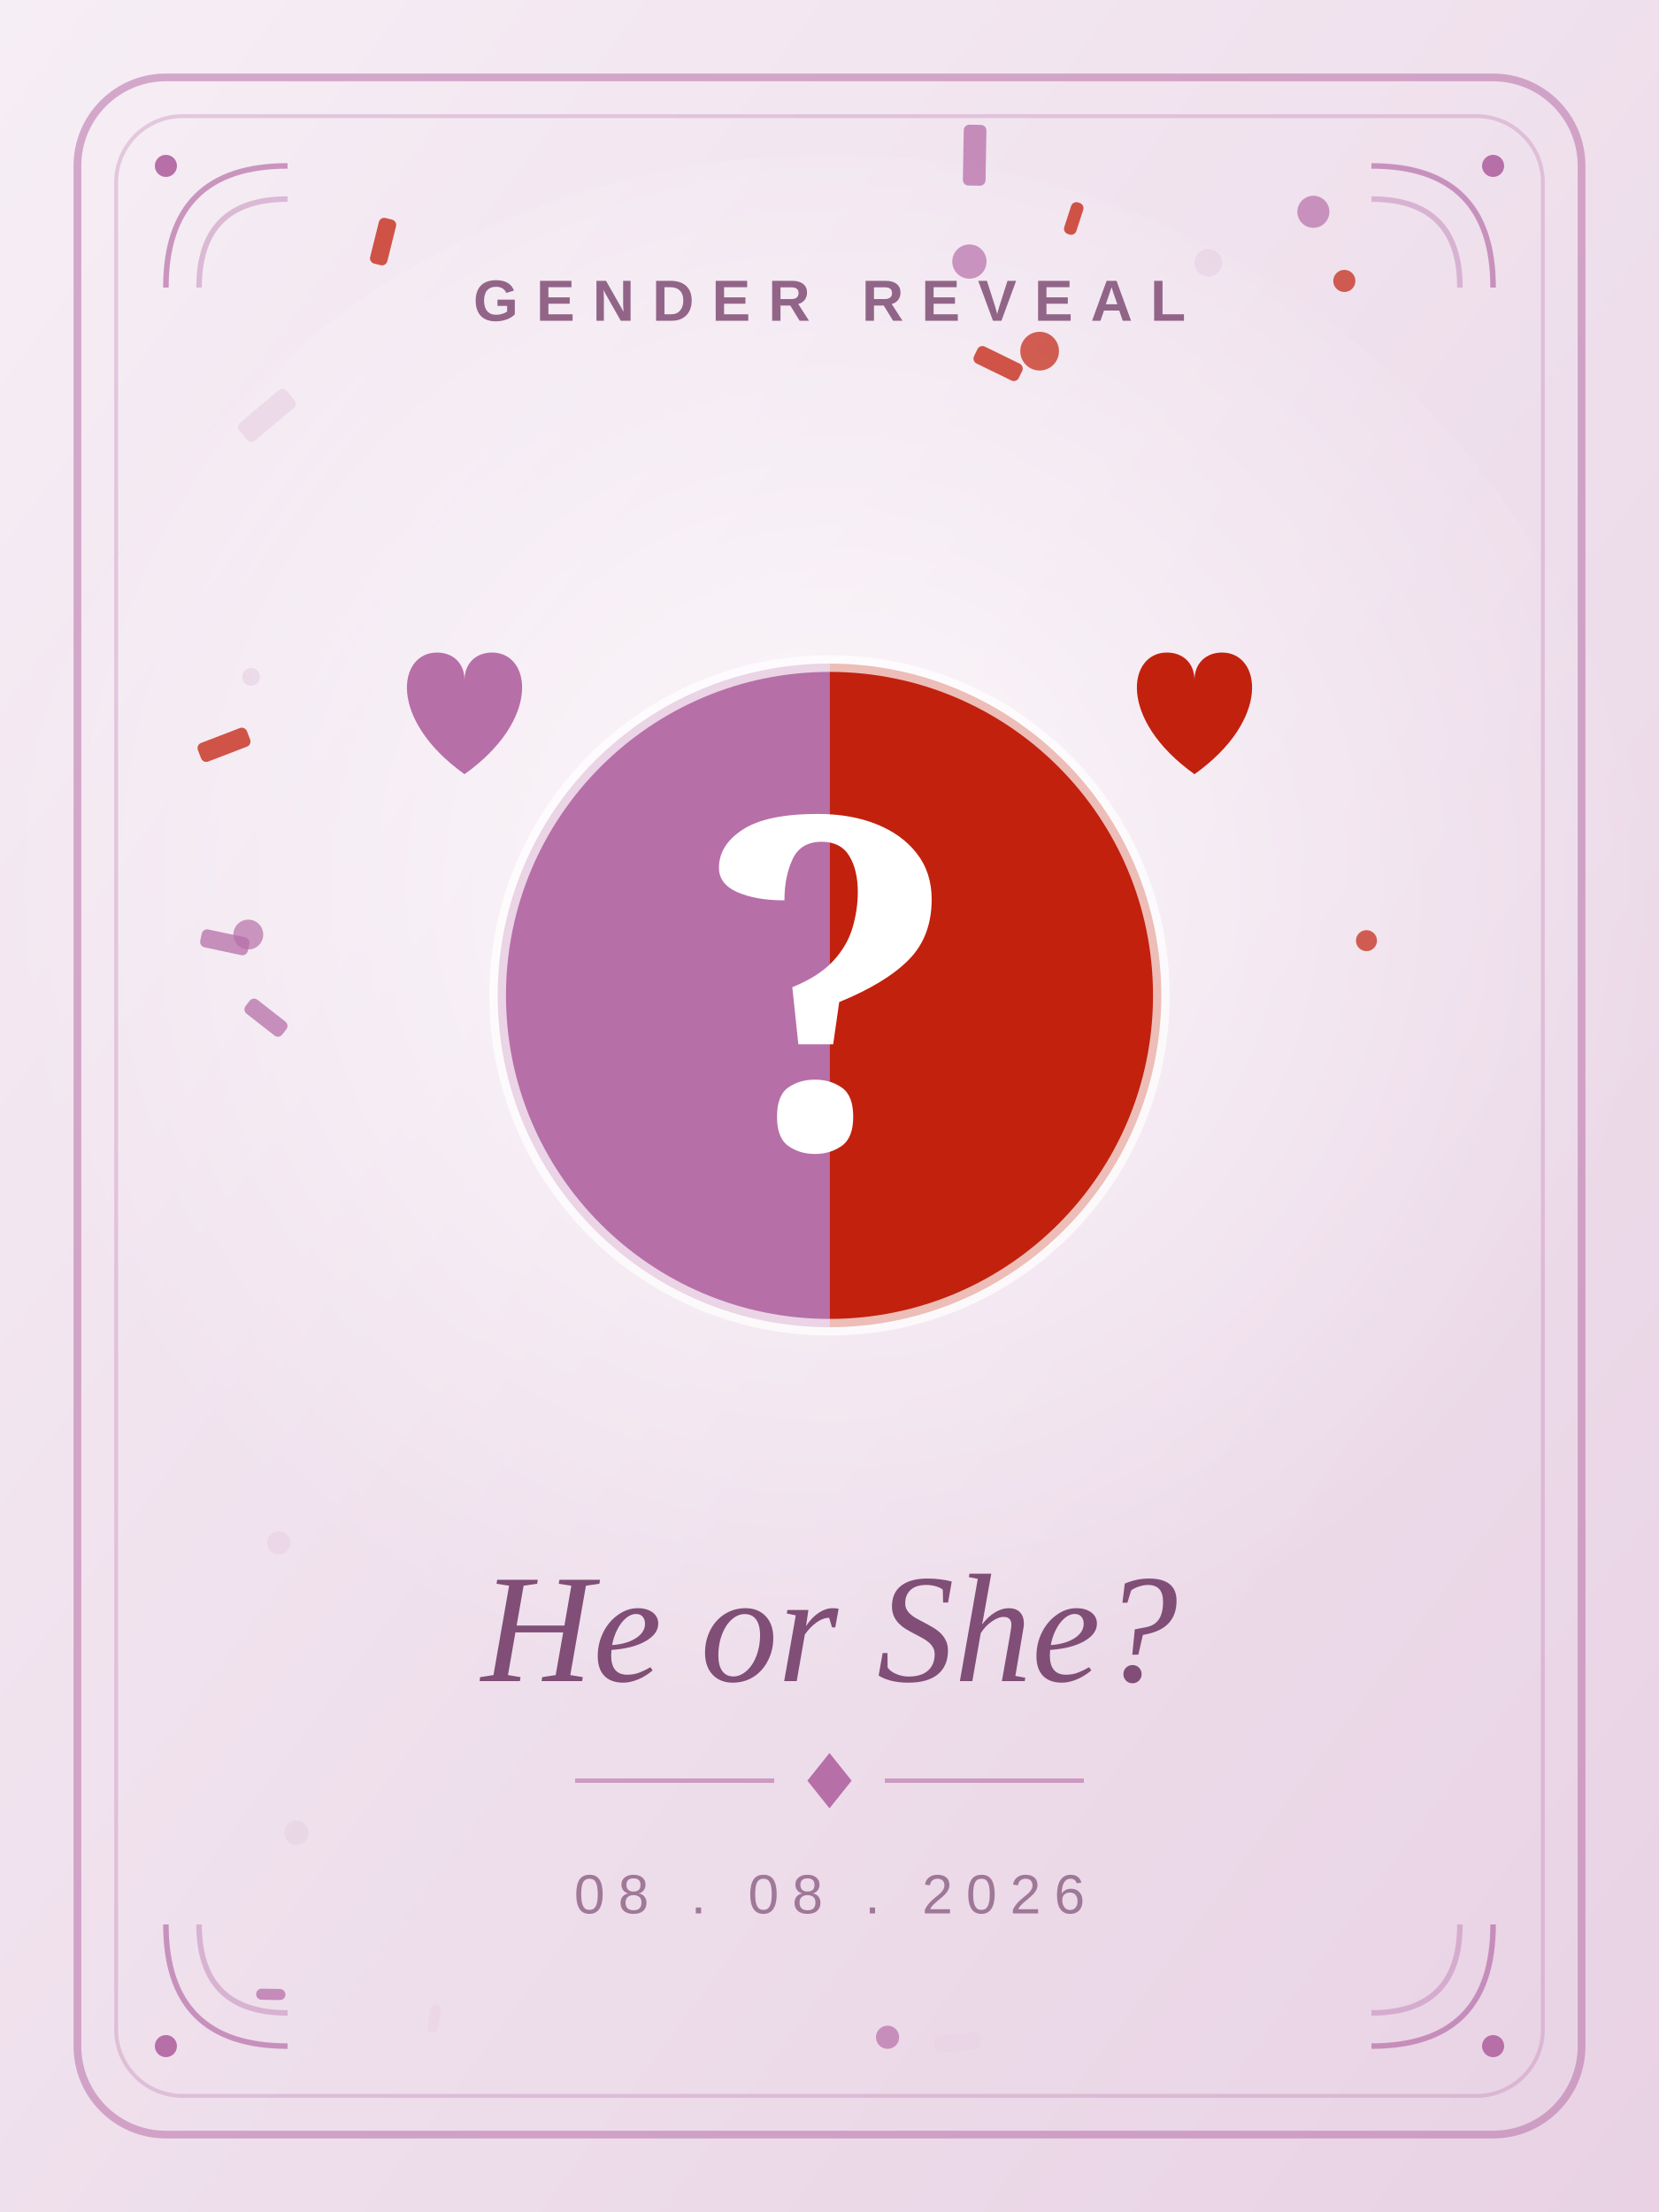
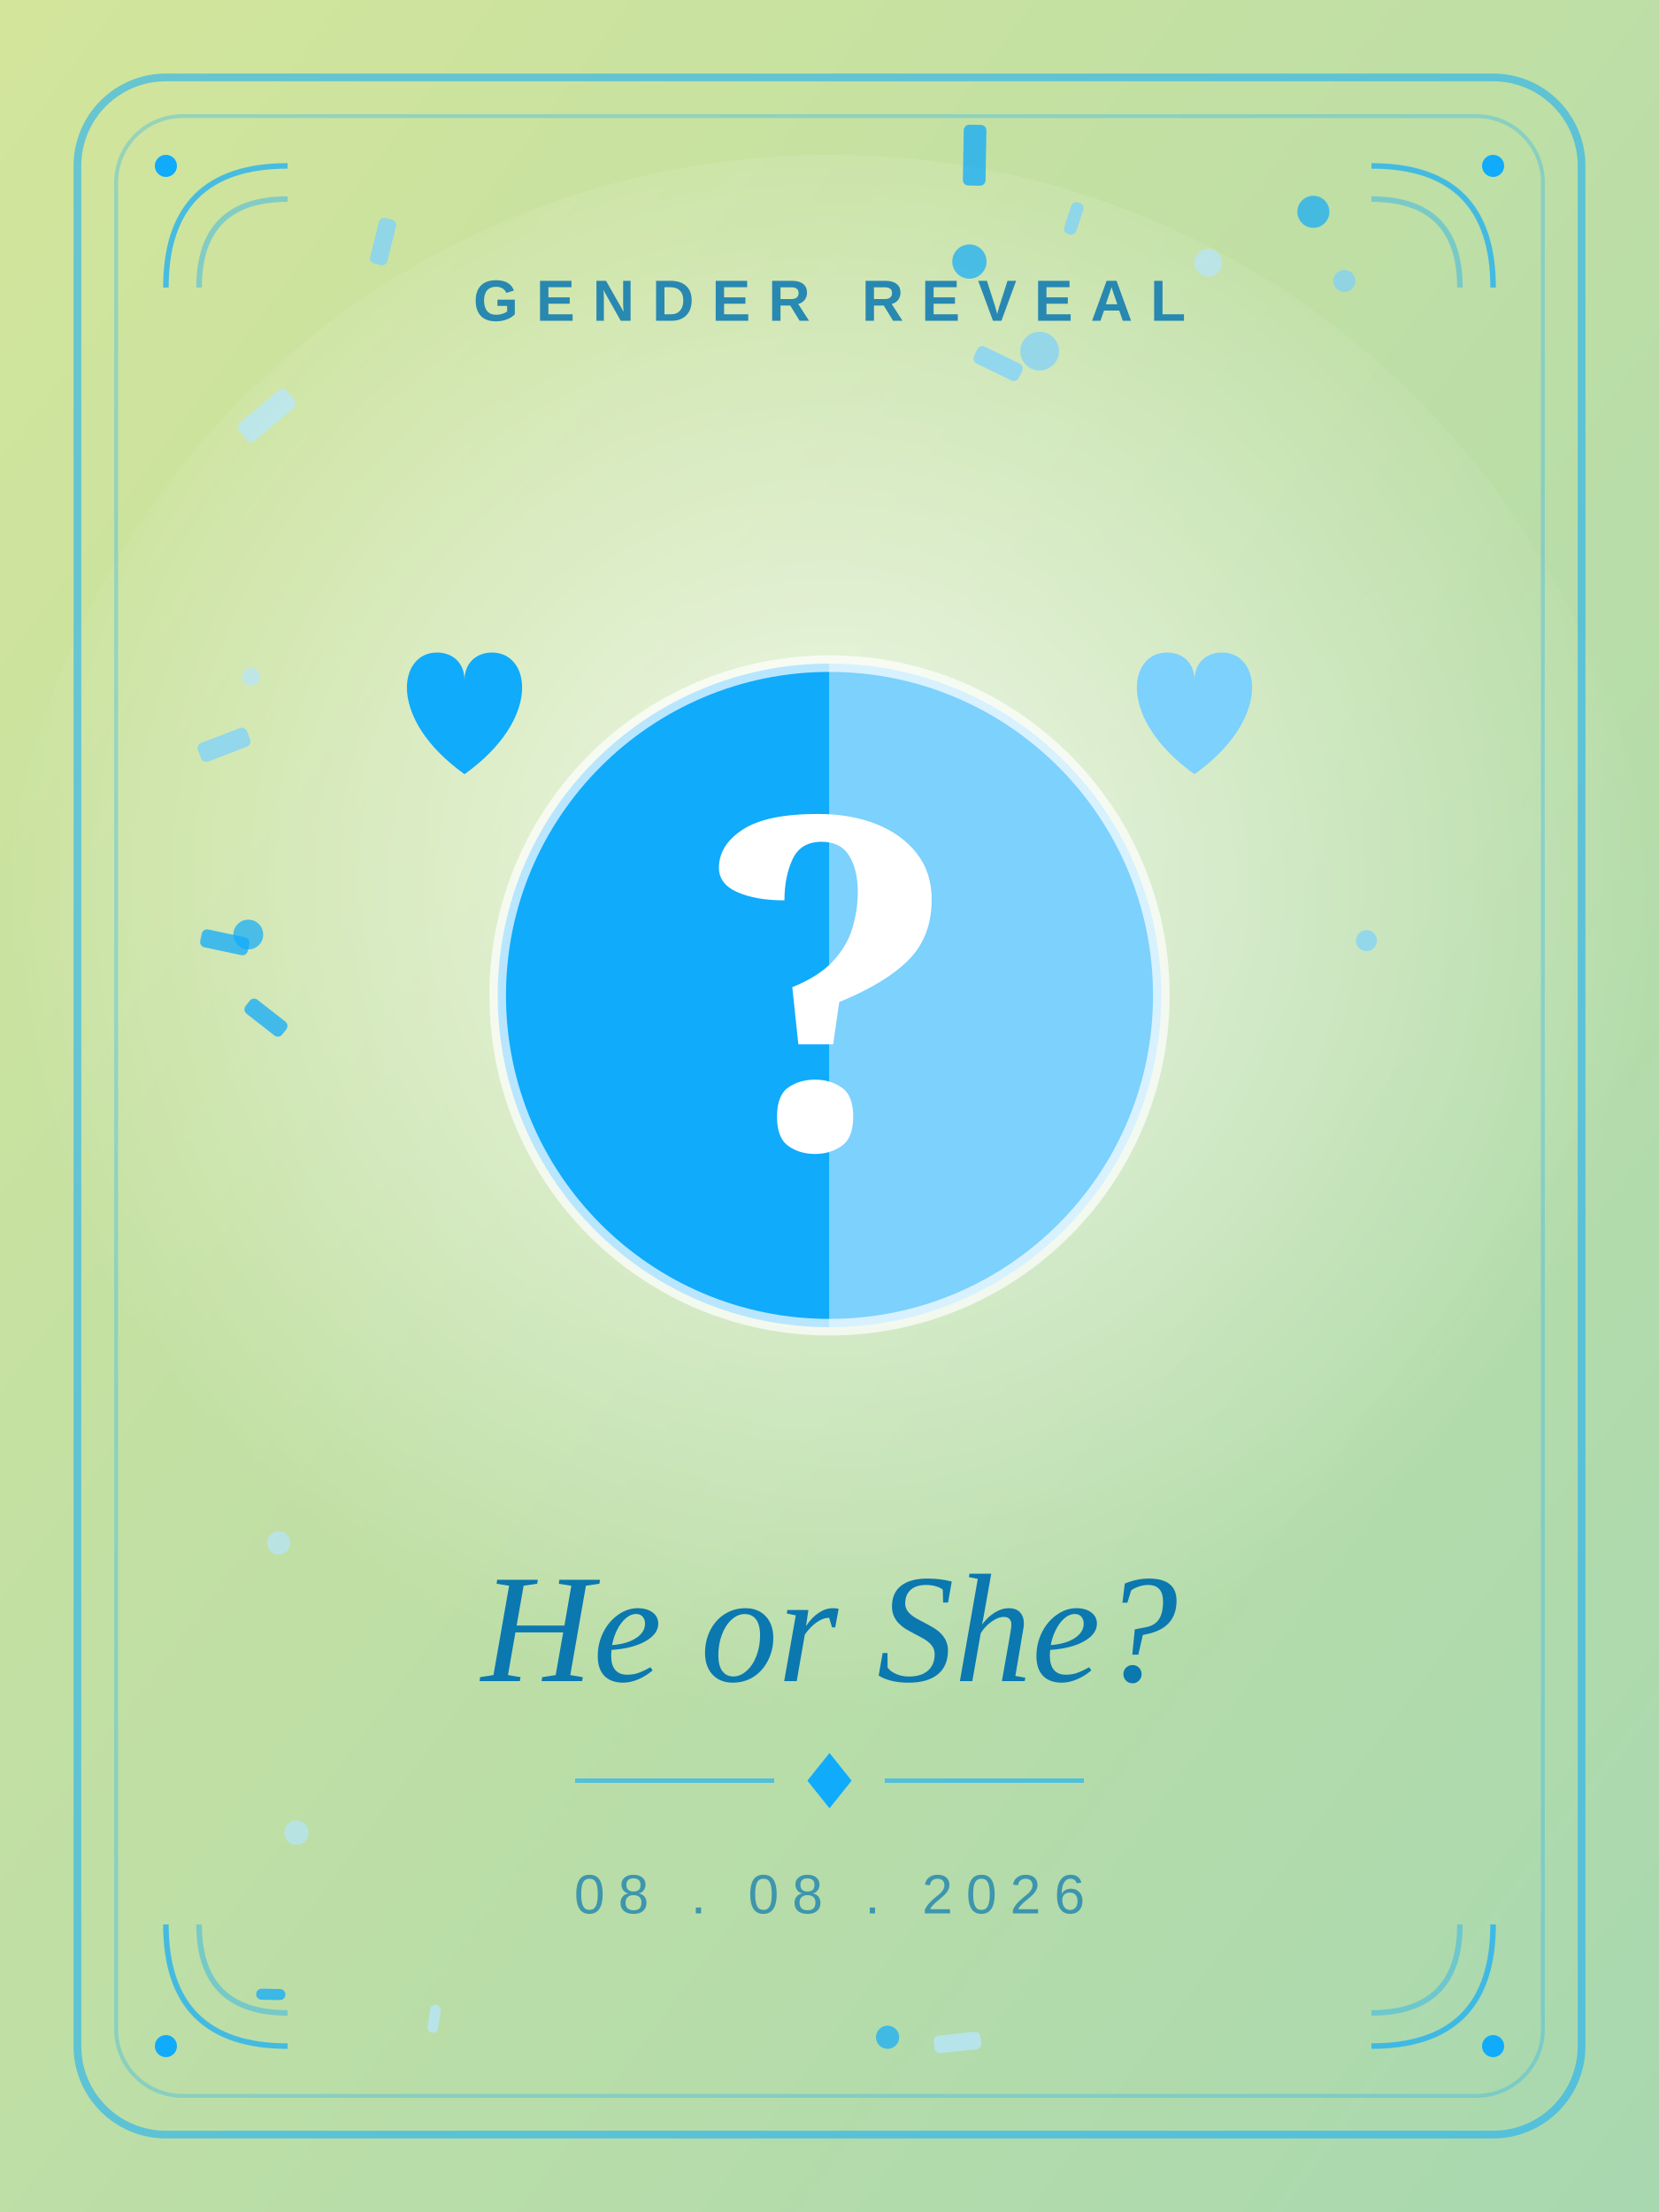
<svg xmlns="http://www.w3.org/2000/svg" viewBox="0 0 300 400" width="600" height="800">
  <defs>
    <linearGradient id="bg" x1="0" y1="0" x2="1" y2="1">
-       <stop offset="0" stop-color="#f6eef5" />
-       <stop offset="1" stop-color="#e8d2e4" />
+       <stop offset="0" stop-color="#d3e59b" />
+       <stop offset="1" stop-color="#a8d8b0" />
    </linearGradient>
    <radialGradient id="glow" cx="0.5" cy="0.44" r="0.5">
      <stop offset="0" stop-color="#ffffff" stop-opacity="0.75" />
      <stop offset="1" stop-color="#ffffff" stop-opacity="0" />
    </radialGradient>
  </defs>
  <rect width="300" height="400" fill="url(#bg)" />
  <circle cx="150" cy="178" r="150" fill="url(#glow)" />
  <g>
-     <circle cx="160.5" cy="368.4" r="2.1" fill="#b76fa8" fill-opacity="0.7" />
-     <rect x="175.7" y="65.3" width="3.4" height="9.0" rx="1" fill="#c2210e" fill-opacity="0.75" transform="rotate(296 175.7 65.3)" />
-     <circle cx="50.4" cy="279.0" r="2.1" fill="#e9d4e5" fill-opacity="0.7" />
-     <rect x="43.8" y="182.7" width="3.2" height="8.4" rx="1" fill="#b76fa8" fill-opacity="0.75" transform="rotate(308 43.8 182.7)" />
-     <circle cx="247.1" cy="170.1" r="1.9" fill="#c2210e" fill-opacity="0.7" />
-     <rect x="177.2" y="367.3" width="3.2" height="8.5" rx="1" fill="#e9d4e5" fill-opacity="0.75" transform="rotate(84 177.2 367.3)" />
-     <circle cx="237.5" cy="38.3" r="2.9" fill="#b76fa8" fill-opacity="0.7" />
-     <rect x="69.8" y="48.2" width="3.2" height="8.5" rx="1" fill="#c2210e" fill-opacity="0.75" transform="rotate(194 69.8 48.2)" />
-     <circle cx="218.5" cy="47.5" r="2.5" fill="#e9d4e5" fill-opacity="0.7" />
-     <rect x="46.3" y="361.6" width="2.0" height="5.3" rx="1" fill="#b76fa8" fill-opacity="0.75" transform="rotate(271 46.3 361.6)" />
-     <circle cx="243.1" cy="50.8" r="2.0" fill="#c2210e" fill-opacity="0.7" />
-     <rect x="51.2" y="69.9" width="4.2" height="11.2" rx="1" fill="#e9d4e5" fill-opacity="0.75" transform="rotate(50 51.2 69.9)" />
-     <circle cx="175.3" cy="47.3" r="3.1" fill="#b76fa8" fill-opacity="0.7" />
-     <rect x="44.3" y="131.3" width="3.6" height="9.5" rx="1" fill="#c2210e" fill-opacity="0.75" transform="rotate(69 44.3 131.3)" />
-     <circle cx="53.6" cy="331.4" r="2.2" fill="#e9d4e5" fill-opacity="0.7" />
-     <rect x="178.2" y="33.6" width="4.1" height="11.0" rx="1" fill="#b76fa8" fill-opacity="0.75" transform="rotate(181 178.2 33.6)" />
-     <circle cx="188.0" cy="63.5" r="3.5" fill="#c2210e" fill-opacity="0.7" />
-     <rect x="79.1" y="367.7" width="1.9" height="5.1" rx="1" fill="#e9d4e5" fill-opacity="0.75" transform="rotate(188 79.1 367.7)" />
-     <circle cx="44.9" cy="169.0" r="2.7" fill="#b76fa8" fill-opacity="0.7" />
-     <rect x="194.0" y="36.3" width="2.3" height="6.0" rx="1" fill="#c2210e" fill-opacity="0.75" transform="rotate(18 194.0 36.3)" />
-     <circle cx="45.4" cy="122.4" r="1.6" fill="#e9d4e5" fill-opacity="0.7" />
-     <rect x="36.0" y="171.1" width="3.3" height="8.8" rx="1" fill="#b76fa8" fill-opacity="0.75" transform="rotate(282 36.0 171.1)" />
+     <circle cx="160.5" cy="368.4" r="2.1" fill="#10abfb" fill-opacity="0.7" />
+     <rect x="175.7" y="65.3" width="3.4" height="9.0" rx="1" fill="#7cd1fd" fill-opacity="0.75" transform="rotate(296 175.7 65.3)" />
+     <circle cx="50.4" cy="279.0" r="2.1" fill="#b7e6fe" fill-opacity="0.7" />
+     <rect x="43.8" y="182.7" width="3.2" height="8.4" rx="1" fill="#10abfb" fill-opacity="0.75" transform="rotate(308 43.8 182.7)" />
+     <circle cx="247.1" cy="170.1" r="1.9" fill="#7cd1fd" fill-opacity="0.7" />
+     <rect x="177.2" y="367.3" width="3.2" height="8.5" rx="1" fill="#b7e6fe" fill-opacity="0.75" transform="rotate(84 177.2 367.3)" />
+     <circle cx="237.5" cy="38.3" r="2.9" fill="#10abfb" fill-opacity="0.7" />
+     <rect x="69.8" y="48.2" width="3.2" height="8.5" rx="1" fill="#7cd1fd" fill-opacity="0.75" transform="rotate(194 69.8 48.2)" />
+     <circle cx="218.5" cy="47.5" r="2.5" fill="#b7e6fe" fill-opacity="0.7" />
+     <rect x="46.3" y="361.6" width="2.0" height="5.3" rx="1" fill="#10abfb" fill-opacity="0.75" transform="rotate(271 46.3 361.6)" />
+     <circle cx="243.1" cy="50.8" r="2.0" fill="#7cd1fd" fill-opacity="0.7" />
+     <rect x="51.2" y="69.9" width="4.2" height="11.2" rx="1" fill="#b7e6fe" fill-opacity="0.75" transform="rotate(50 51.2 69.9)" />
+     <circle cx="175.3" cy="47.3" r="3.1" fill="#10abfb" fill-opacity="0.7" />
+     <rect x="44.3" y="131.3" width="3.6" height="9.5" rx="1" fill="#7cd1fd" fill-opacity="0.75" transform="rotate(69 44.3 131.3)" />
+     <circle cx="53.6" cy="331.4" r="2.2" fill="#b7e6fe" fill-opacity="0.7" />
+     <rect x="178.2" y="33.6" width="4.1" height="11.0" rx="1" fill="#10abfb" fill-opacity="0.75" transform="rotate(181 178.2 33.6)" />
+     <circle cx="188.0" cy="63.5" r="3.5" fill="#7cd1fd" fill-opacity="0.7" />
+     <rect x="79.1" y="367.7" width="1.9" height="5.1" rx="1" fill="#b7e6fe" fill-opacity="0.75" transform="rotate(188 79.1 367.7)" />
+     <circle cx="44.9" cy="169.0" r="2.7" fill="#10abfb" fill-opacity="0.7" />
+     <rect x="194.0" y="36.3" width="2.3" height="6.0" rx="1" fill="#7cd1fd" fill-opacity="0.75" transform="rotate(18 194.0 36.3)" />
+     <circle cx="45.4" cy="122.4" r="1.6" fill="#b7e6fe" fill-opacity="0.7" />
+     <rect x="36.0" y="171.1" width="3.3" height="8.8" rx="1" fill="#10abfb" fill-opacity="0.75" transform="rotate(282 36.0 171.1)" />
  </g>
-   <rect x="14" y="14" width="272" height="372" rx="16" fill="none" stroke="#b76fa8" stroke-opacity="0.55" stroke-width="1.4" />
-   <rect x="21" y="21" width="258" height="358" rx="12" fill="none" stroke="#b76fa8" stroke-opacity="0.3" stroke-width="0.7" />
-   <g transform="translate(30 30) rotate(0)" fill="none" stroke="#b76fa8" stroke-width="1" stroke-opacity="0.7">
+   <rect x="14" y="14" width="272" height="372" rx="16" fill="none" stroke="#10abfb" stroke-opacity="0.55" stroke-width="1.4" />
+   <rect x="21" y="21" width="258" height="358" rx="12" fill="none" stroke="#10abfb" stroke-opacity="0.3" stroke-width="0.7" />
+   <g transform="translate(30 30) rotate(0)" fill="none" stroke="#10abfb" stroke-width="1" stroke-opacity="0.7">
    <path d="M0 22 Q0 0 22 0" />
    <path d="M6 22 Q6 6 22 6" stroke-opacity="0.4" />
-     <circle cx="0" cy="0" r="2" fill="#b76fa8" stroke="none" />
+     <circle cx="0" cy="0" r="2" fill="#10abfb" stroke="none" />
  </g>
-   <g transform="translate(270 30) rotate(90)" fill="none" stroke="#b76fa8" stroke-width="1" stroke-opacity="0.7">
+   <g transform="translate(270 30) rotate(90)" fill="none" stroke="#10abfb" stroke-width="1" stroke-opacity="0.7">
    <path d="M0 22 Q0 0 22 0" />
    <path d="M6 22 Q6 6 22 6" stroke-opacity="0.4" />
-     <circle cx="0" cy="0" r="2" fill="#b76fa8" stroke="none" />
+     <circle cx="0" cy="0" r="2" fill="#10abfb" stroke="none" />
  </g>
-   <g transform="translate(270 370) rotate(180)" fill="none" stroke="#b76fa8" stroke-width="1" stroke-opacity="0.7">
+   <g transform="translate(270 370) rotate(180)" fill="none" stroke="#10abfb" stroke-width="1" stroke-opacity="0.7">
    <path d="M0 22 Q0 0 22 0" />
    <path d="M6 22 Q6 6 22 6" stroke-opacity="0.4" />
-     <circle cx="0" cy="0" r="2" fill="#b76fa8" stroke="none" />
+     <circle cx="0" cy="0" r="2" fill="#10abfb" stroke="none" />
  </g>
-   <g transform="translate(30 370) rotate(270)" fill="none" stroke="#b76fa8" stroke-width="1" stroke-opacity="0.7">
+   <g transform="translate(30 370) rotate(270)" fill="none" stroke="#10abfb" stroke-width="1" stroke-opacity="0.7">
    <path d="M0 22 Q0 0 22 0" />
    <path d="M6 22 Q6 6 22 6" stroke-opacity="0.4" />
-     <circle cx="0" cy="0" r="2" fill="#b76fa8" stroke="none" />
+     <circle cx="0" cy="0" r="2" fill="#10abfb" stroke="none" />
  </g>
-   <text x="150" y="58" text-anchor="middle" font-family="'Helvetica Neue', Arial, sans-serif" font-size="10.5" font-weight="600" letter-spacing="3.2" fill="#804e76" fill-opacity="0.85">GENDER REVEAL</text>
+   <text x="150" y="58" text-anchor="middle" font-family="'Helvetica Neue', Arial, sans-serif" font-size="10.5" font-weight="600" letter-spacing="3.2" fill="#0b78b0" fill-opacity="0.85">GENDER REVEAL</text>
  <g transform="translate(150 180)">
-     <path d="M0 -60 A60 60 0 0 0 0 60 Z" fill="#b76fa8" />
-     <path d="M0 -60 A60 60 0 0 1 0 60 Z" fill="#c2210e" />
+     <path d="M0 -60 A60 60 0 0 0 0 60 Z" fill="#10abfb" />
+     <path d="M0 -60 A60 60 0 0 1 0 60 Z" fill="#7cd1fd" />
    <circle r="60" fill="none" stroke="#ffffff" stroke-width="3" stroke-opacity="0.7" />
    <text x="0" y="28" text-anchor="middle" font-family="Georgia, serif" font-weight="700" font-size="84" fill="#ffffff">?</text>
-     <path d="M0 8 C-14 -2 -12 -14 -5 -14 C-2 -14 0 -12 0 -9 C0 -12 2 -14 5 -14 C12 -14 14 -2 0 8 Z" fill="#b76fa8" fill-opacity="1" transform="translate(-66 -48) scale(1)" />
-     <path d="M0 8 C-14 -2 -12 -14 -5 -14 C-2 -14 0 -12 0 -9 C0 -12 2 -14 5 -14 C12 -14 14 -2 0 8 Z" fill="#c2210e" fill-opacity="1" transform="translate(66 -48) scale(1)" />
+     <path d="M0 8 C-14 -2 -12 -14 -5 -14 C-2 -14 0 -12 0 -9 C0 -12 2 -14 5 -14 C12 -14 14 -2 0 8 Z" fill="#10abfb" fill-opacity="1" transform="translate(-66 -48) scale(1)" />
+     <path d="M0 8 C-14 -2 -12 -14 -5 -14 C-2 -14 0 -12 0 -9 C0 -12 2 -14 5 -14 C12 -14 14 -2 0 8 Z" fill="#7cd1fd" fill-opacity="1" transform="translate(66 -48) scale(1)" />
  </g>
-   <text x="150" y="304" text-anchor="middle" font-family="Georgia, 'Times New Roman', serif" font-style="italic" font-size="28" fill="#804e76">He or She?</text>
-   <g fill="#b76fa8" stroke="#b76fa8">
+   <text x="150" y="304" text-anchor="middle" font-family="Georgia, 'Times New Roman', serif" font-style="italic" font-size="28" fill="#0b78b0">He or She?</text>
+   <g fill="#10abfb" stroke="#10abfb">
    <line x1="104" y1="322" x2="140" y2="322" stroke-width="0.8" stroke-opacity="0.6" />
    <line x1="160" y1="322" x2="196" y2="322" stroke-width="0.8" stroke-opacity="0.6" />
    <path d="M150 317 L154 322 L150 327 L146 322 Z" stroke="none" />
  </g>
-   <text x="150" y="346" text-anchor="middle" font-family="'Helvetica Neue', Arial, sans-serif" font-size="10" letter-spacing="2.4" fill="#804e76" fill-opacity="0.7">08 . 08 . 2026</text>
+   <text x="150" y="346" text-anchor="middle" font-family="'Helvetica Neue', Arial, sans-serif" font-size="10" letter-spacing="2.4" fill="#0b78b0" fill-opacity="0.7">08 . 08 . 2026</text>
</svg>
